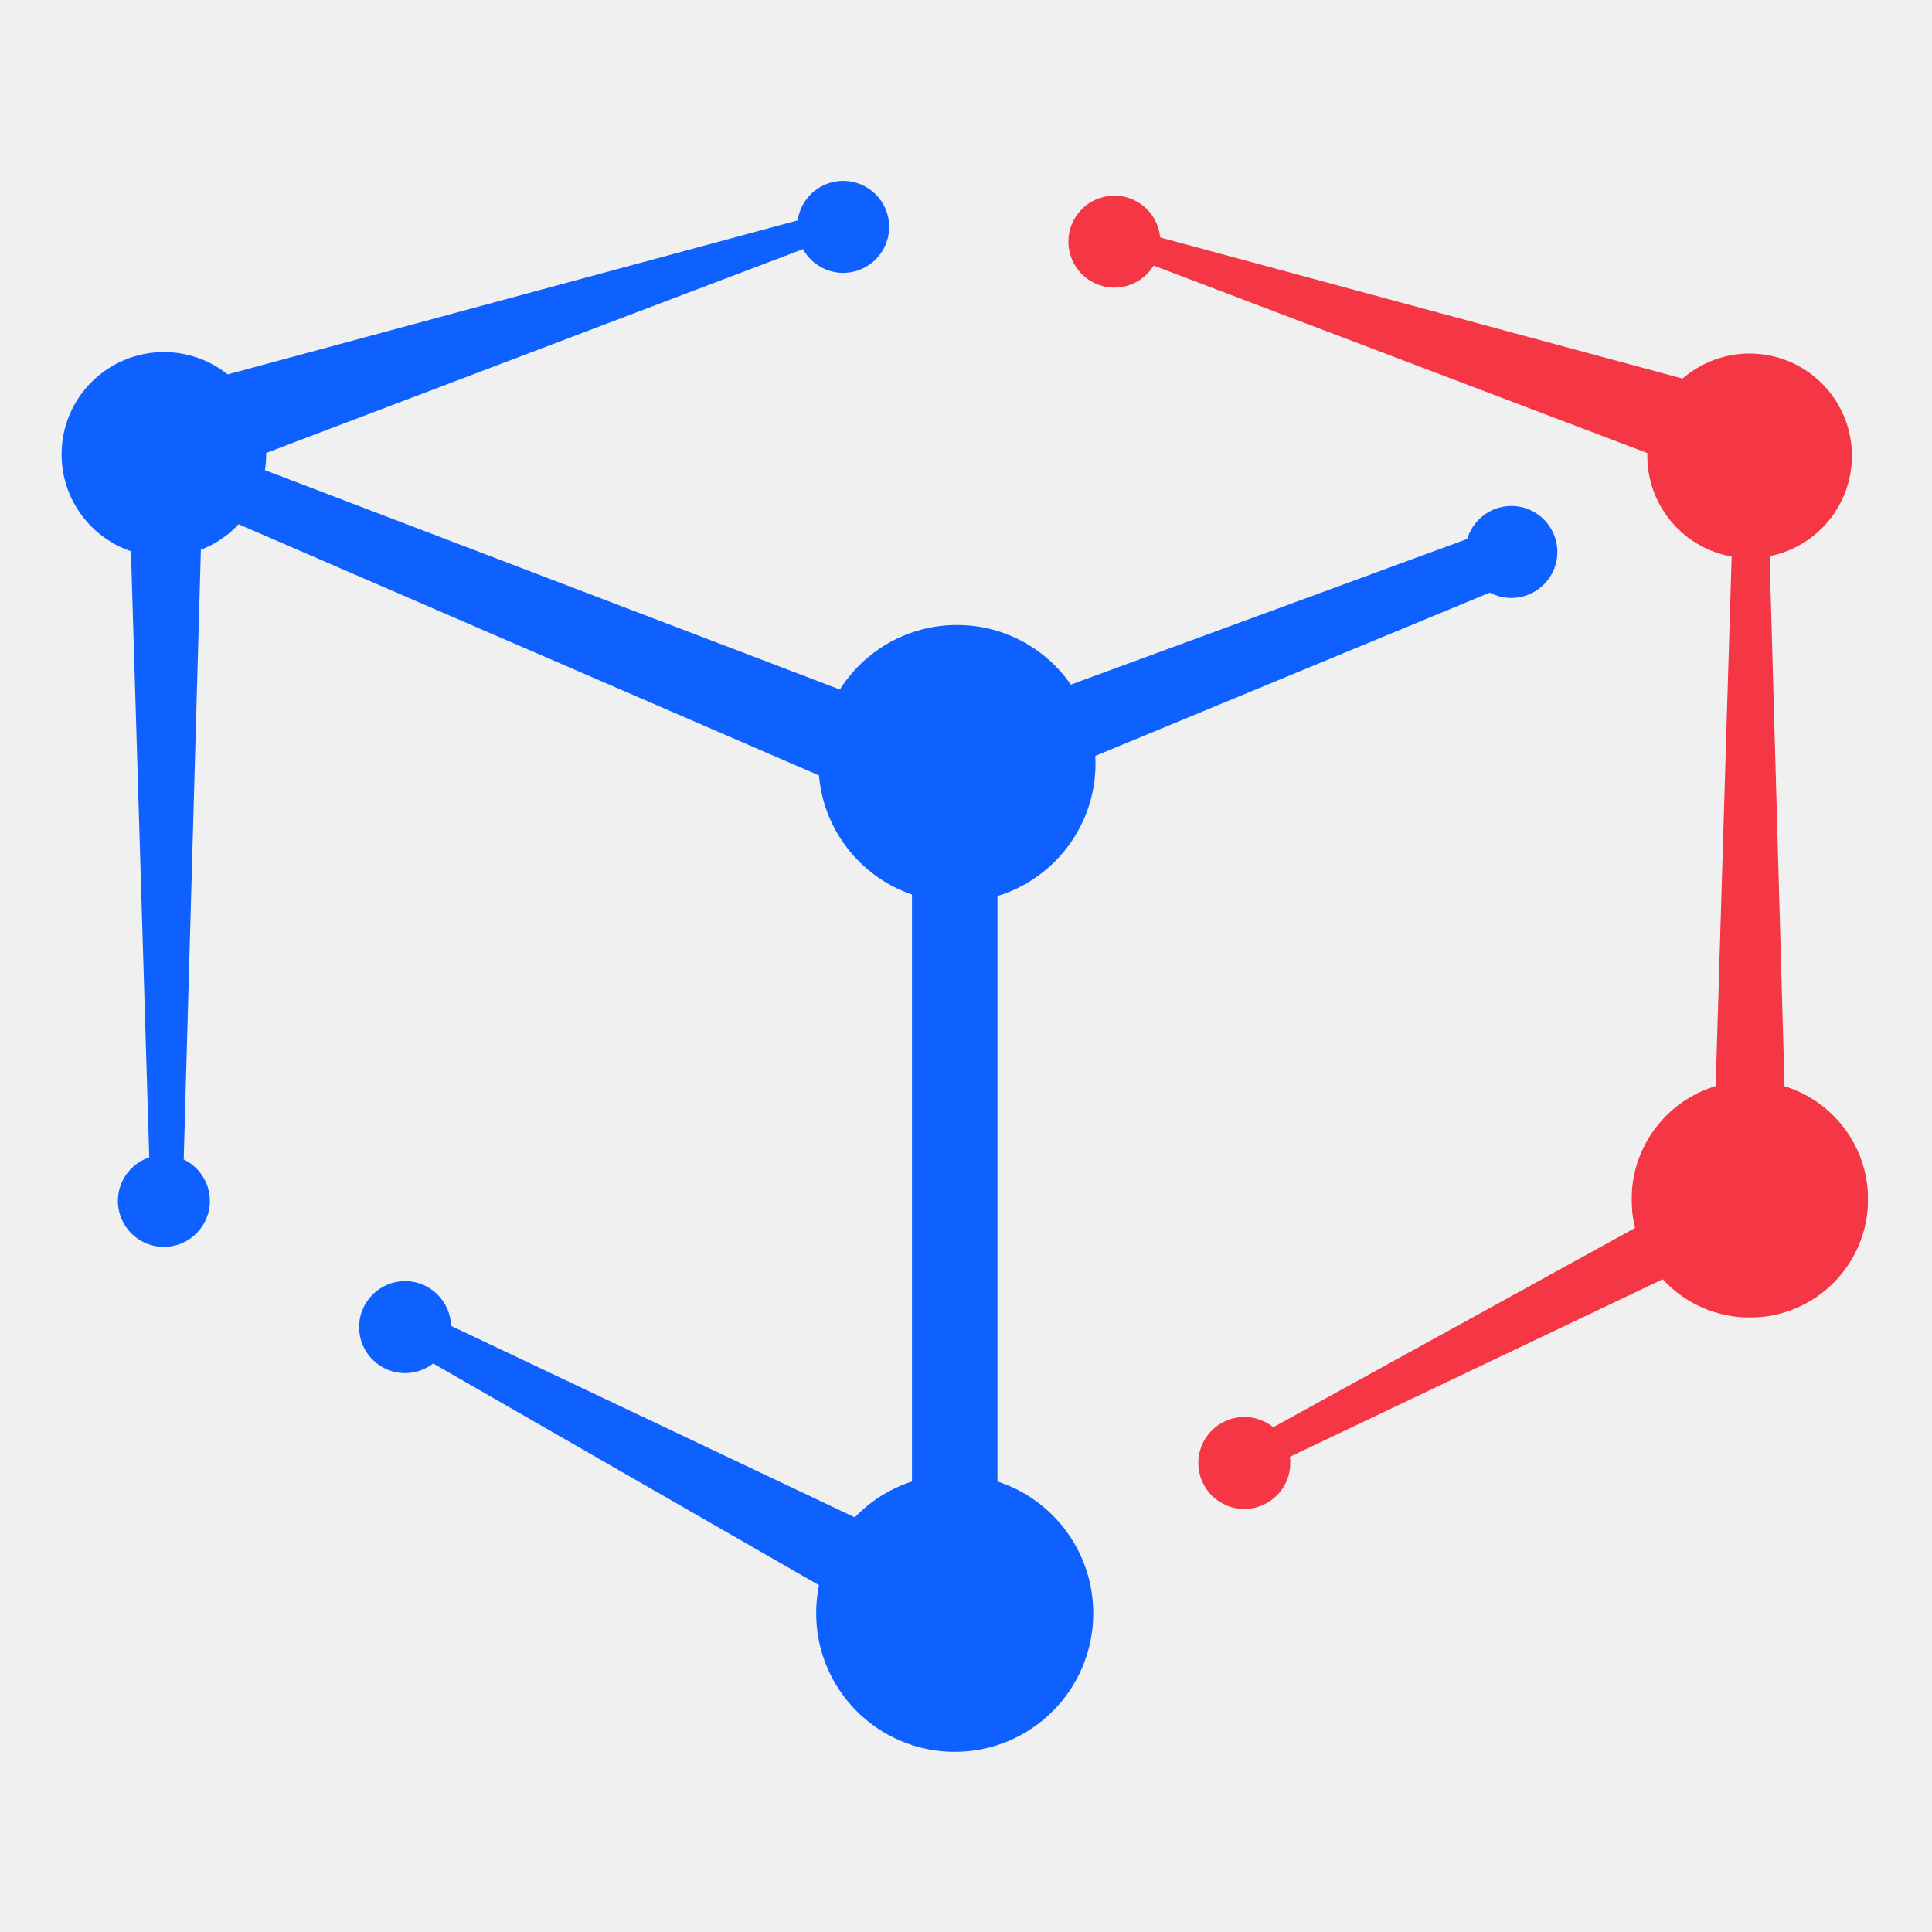
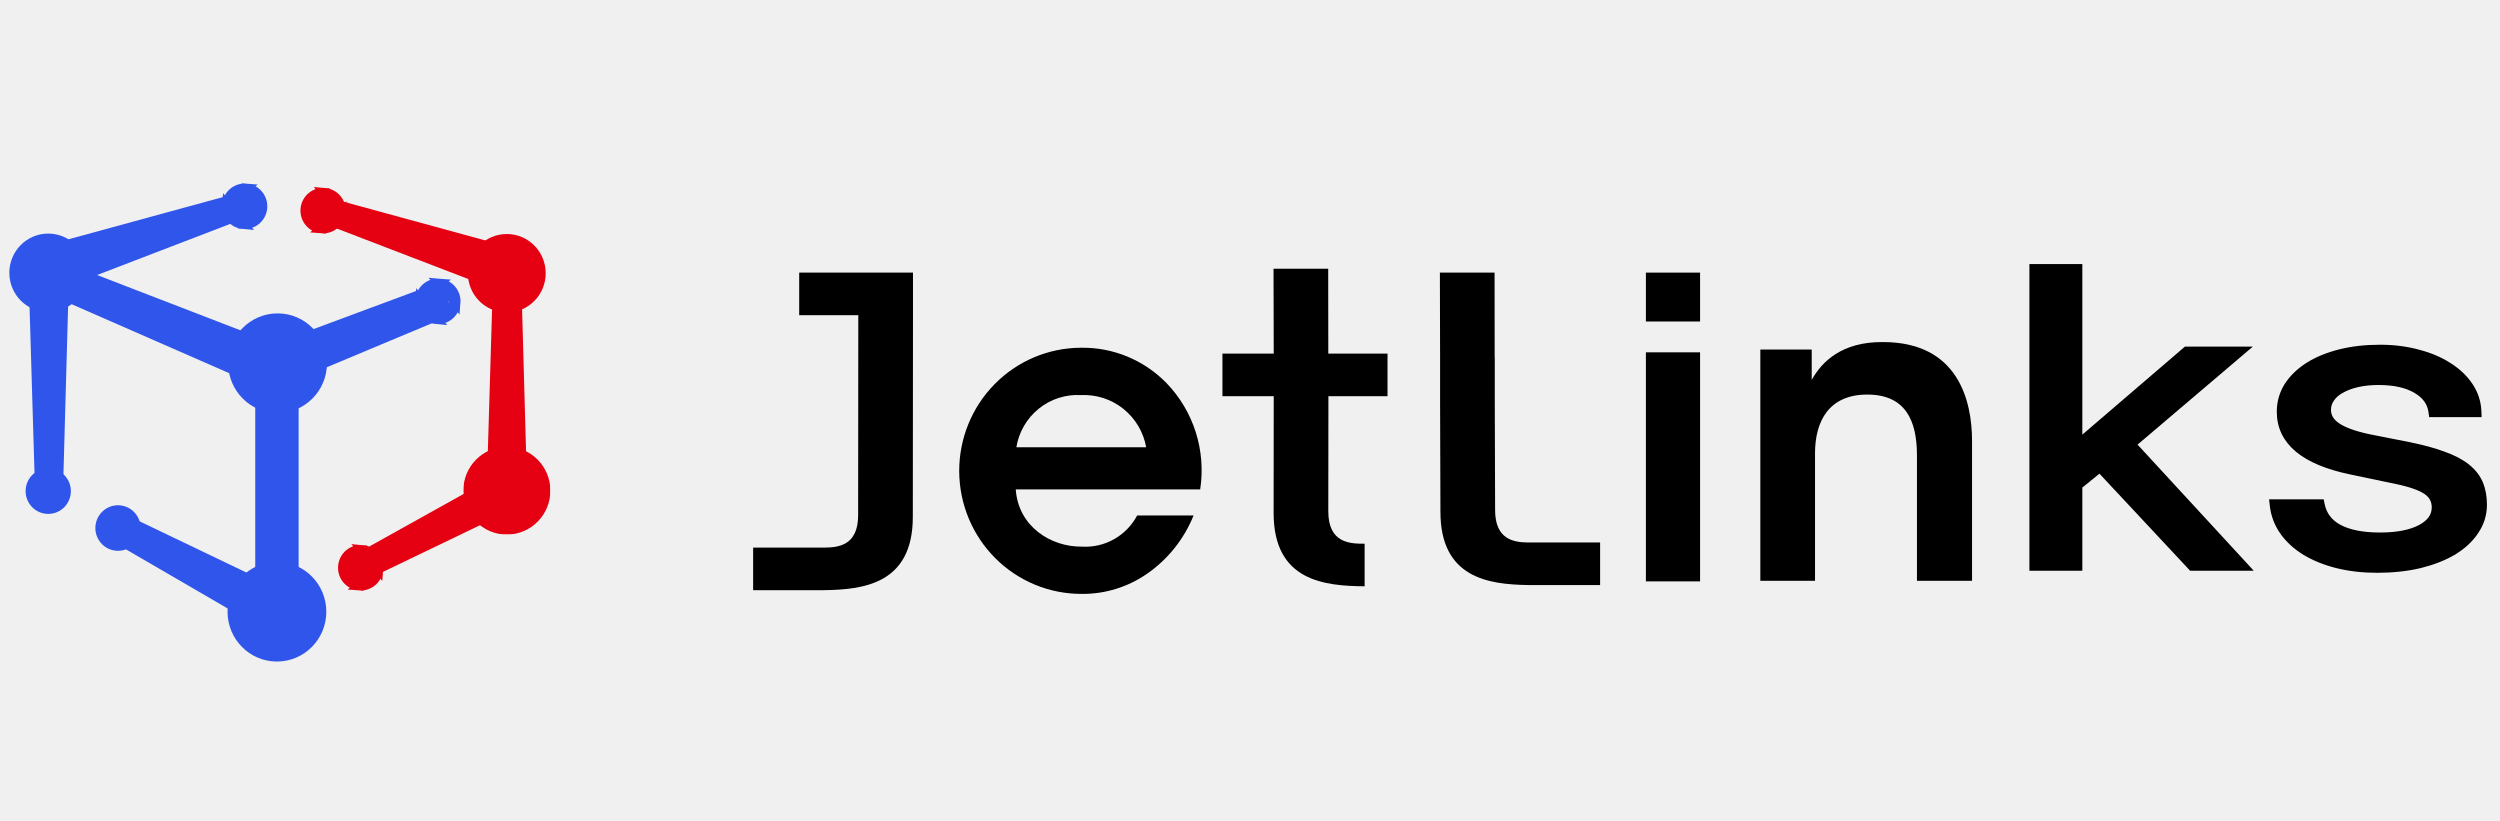
- <svg xmlns="http://www.w3.org/2000/svg" xmlns:xlink="http://www.w3.org/1999/xlink" width="502px" height="502px" viewBox="0 0 502 502" version="1.1">
-   <defs>
-     <polygon id="path-1" points="0.947 0.716 62.39 0.716 62.39 62.159 0.947 62.159" />
-   </defs>
-   <g id="logo" stroke="none" stroke-width="1" fill="none" fill-rule="evenodd">
-     <g id="logo" transform="translate(16, 47)">
-       <g id="left" transform="translate(261.6035, 3.835888)" fill="#f53645">
-         <polygon id="Fill-4" transform="translate(177.1045, 160.3346) scale(1, -1) translate(-177.1045, -160.3346) " points="173.264 257.505 167.396 63.164 186.812 63.164 181.343 257.505" />
-         <polygon id="Fill-8" points="159.432 279.176 53.564 329.585 49.083 322.297 151.625 265.816" />
-         <polygon id="Fill-6" transform="translate(94.81569, 41.29852) scale(-1, 1) translate(-94.81569, -41.29852) " points="12.396 52.309 175.774 8.164 177.235 14.471 19.33 74.433" />
-         <path d="M177.009,41.026 C191.688,41.026 203.588,52.926 203.588,67.606 C203.588,82.285 191.688,94.185 177.009,94.185 C162.329,94.185 150.429,82.285 150.429,67.606 C150.429,52.926 162.329,41.026 177.009,41.026" id="Fill-12" fill="#f53645" />
-         <g id="left-1" transform="translate(145.3965, 229.3471)">
-           <mask id="mask-2" fill="white">
-             <use xlink:href="#path-1" />
-           </mask>
-           <g id="Clip-15" />
-           <path d="M31.669,0.716 C48.636,0.716 62.391,14.47 62.391,31.438 C62.391,48.404 48.636,62.159 31.669,62.159 C14.701,62.159 0.947,48.404 0.947,31.438 C0.947,14.47 14.701,0.716 31.669,0.716" id="Fill-14" fill="#f53645" mask="url(#mask-2)" />
-         </g>
-         <path d="M10.974,23.858 C4.397,23.318 -0.498,17.549 0.041,10.972 C0.581,4.396 6.35,-0.499 12.927,0.041 C19.504,0.58 24.399,6.349 23.859,12.926 C23.32,19.503 17.551,24.397 10.974,23.858" id="Fill-22" fill="#f53645" />
-         <path d="M44.732,341.207 C38.155,340.667 33.26,334.898 33.799,328.321 C34.339,321.744 40.108,316.85 46.685,317.39 C53.262,317.929 58.157,323.698 57.617,330.275 C57.078,336.852 51.309,341.746 44.732,341.207" id="Fill-26" fill="#f53645" />
-       </g>
-       <g id="right" transform="translate(0, 0.000125)" fill="#0f61ff">
-         <polygon id="Fill-1" points="206.972 158.883 40.201 86.711 46.547 72.764 215.038 137.049" />
-         <polygon id="Fill-2" points="241.173 138.626 375.765 89.169 379.496 103.505 246.674 158.483" />
-         <polygon id="Fill-3" points="220.963 372.185 243.175 372.185 243.175 151.385 220.963 151.385" />
-         <polygon id="Fill-4" points="23.239 269.068 17.371 74.727 36.787 74.727 31.318 269.068" />
-         <polygon id="Fill-6" points="38.25 51.604 201.627 7.459 203.088 13.766 45.183 73.727" />
-         <polygon id="Fill-7" points="204.22 369.149 89.398 303.175 92.032 293.163 213.231 350.641" />
-         <path d="M53.159,71.062 C53.159,85.742 41.259,97.642 26.579,97.642 C11.9,97.642 -7.10542736e-15,85.742 -7.10542736e-15,71.062 C-7.10542736e-15,56.383 11.9,44.483 26.579,44.483 C41.259,44.483 53.159,56.383 53.159,71.062 Z" id="Fill-10" />
-         <path d="M88.279,309.741 C81.702,309.202 76.808,303.432 77.347,296.855 C77.886,290.279 83.656,285.385 90.233,285.924 C96.809,286.463 101.704,292.232 101.165,298.809 C100.626,305.387 94.856,310.28 88.279,309.741" id="Fill-16" />
-         <path d="M25.602,276.946 C19.026,276.407 14.132,270.637 14.671,264.06 C15.21,257.484 20.98,252.59 27.556,253.129 C34.133,253.668 39.028,259.437 38.489,266.014 C37.95,272.592 32.179,277.485 25.602,276.946" id="Fill-18" />
-         <path d="M202.111,23.858 C195.534,23.319 190.639,17.55 191.179,10.973 C191.718,4.396 197.488,-0.498 204.065,0.041 C210.641,0.58 215.536,6.349 214.997,12.926 C214.457,19.503 208.688,24.398 202.111,23.858" id="Fill-20" />
-         <path d="M375.728,108.326 C369.151,107.786 364.255,102.017 364.796,95.44 C365.334,88.863 371.104,83.969 377.682,84.509 C384.257,85.048 389.152,90.817 388.613,97.394 C388.074,103.971 382.305,108.865 375.728,108.326" id="Fill-24" />
-         <path d="M268.653,151.385 C268.653,171.265 252.537,187.382 232.656,187.382 C212.775,187.382 196.659,171.265 196.659,151.385 C196.659,131.504 212.775,115.388 232.656,115.388 C252.537,115.388 268.653,131.504 268.653,151.385" id="Fill-28" />
-         <path d="M268.065,372.186 C268.065,392.067 251.949,408.183 232.068,408.183 C212.187,408.183 196.071,392.067 196.071,372.186 C196.071,352.305 212.187,336.189 232.068,336.189 C251.949,336.189 268.065,352.305 268.065,372.186" id="Fill-30" />
-       </g>
-     </g>
+ <svg xmlns="http://www.w3.org/2000/svg" width="134" height="44" viewBox="0 0 134 44" fill="none">
+   <path d="M13.246 20.15L13.49 20.257L13.581 20.007L14.062 18.69L14.146 18.459L13.917 18.371L3.867 14.493L3.646 14.408L3.549 14.623L3.17 15.465L3.066 15.695L3.298 15.796L13.246 20.15Z" fill="#3055EA" stroke="#3055EA" stroke-width="0.5" />
+   <path d="M15.299 18.465L15.085 18.544L15.145 18.765L15.473 19.963L15.548 20.238L15.811 20.128L23.734 16.811L23.933 16.728L23.88 16.518L23.657 15.653L23.588 15.385L23.328 15.482L15.299 18.465Z" fill="#3055EA" stroke="#3055EA" stroke-width="0.5" />
+   <path d="M13.931 32.788V33.038H14.181H15.506H15.756V32.788V19.469V19.219H15.506H14.181H13.931V19.469V32.788Z" fill="#3055EA" stroke="#3055EA" stroke-width="0.5" />
+   <path d="M23.392 17.121L23.392 17.121C22.86 17.076 22.468 16.606 22.511 16.074L23.392 17.121ZM23.392 17.121C23.925 17.165 24.387 16.764 24.431 16.232L24.431 16.232M23.392 17.121L24.431 16.232M24.431 16.232C24.474 15.701 24.082 15.23 23.55 15.186L24.431 16.232ZM23.55 15.186C23.017 15.142 22.555 15.542 22.511 16.074L23.55 15.186Z" fill="#3055EA" stroke="#3055EA" stroke-width="0.5" />
+   <path d="M14.878 21.89C16.205 21.89 17.276 20.803 17.276 19.469C17.276 18.134 16.205 17.047 14.878 17.047C13.552 17.047 12.481 18.134 12.481 19.469C12.481 20.803 13.552 21.89 14.878 21.89Z" fill="#3055EA" stroke="#3055EA" stroke-width="0.5" />
+   <path d="M26.691 14.371L26.698 14.129H26.941H27.423H27.666L27.672 14.372L27.999 26.095L28.006 26.352H27.749H26.591H26.333L26.341 26.094L26.691 14.371Z" fill="#E50012" stroke="#E50012" stroke-width="0.5" />
+   <path d="M26.224 27.634L26.467 27.517L26.332 27.284L25.866 26.478L25.743 26.265L25.528 26.384L19.411 29.791L19.184 29.918L19.319 30.14L19.586 30.579L19.704 30.773L19.909 30.675L26.224 27.634Z" fill="#E50012" stroke="#E50012" stroke-width="0.5" />
+   <path d="M27.243 13.483L27.493 13.551L27.416 13.798L27.003 15.132L26.924 15.387L26.674 15.292L17.255 11.675L17.052 11.597L17.101 11.385L17.188 11.005L17.246 10.751L17.497 10.82L27.243 13.483Z" fill="#E50012" stroke="#E50012" stroke-width="0.5" />
+   <path d="M28.999 14.646C28.999 13.625 28.18 12.793 27.164 12.793C26.148 12.793 25.328 13.625 25.328 14.646C25.328 15.667 26.148 16.5 27.164 16.5C28.18 16.5 28.999 15.667 28.999 14.646Z" fill="#E50012" stroke="#E50012" stroke-width="0.5" />
+   <mask id="mask0_26_3211" style="mask-type:alpha" maskUnits="userSpaceOnUse" x="24" y="23" width="6" height="6">
+     <path d="M25.334 24.196H25.084V24.446V28.153V28.403H25.334H28.999H29.249V28.153V24.446V24.196H28.999H25.334Z" fill="white" stroke="black" stroke-width="0.5" />
+   </mask>
+   <g mask="url(#mask0_26_3211)">
+     <path d="M29.25 26.299C29.25 25.14 28.32 24.196 27.167 24.196C26.014 24.196 25.084 25.14 25.084 26.299C25.084 27.458 26.014 28.403 27.167 28.403C28.32 28.403 29.25 27.458 29.25 26.299Z" fill="#E50012" stroke="#E50012" stroke-width="0.5" />
  </g>
+   <path d="M17.239 12.257L17.239 12.257C16.707 12.213 16.315 11.742 16.358 11.21L16.358 11.21C16.401 10.678 16.864 10.277 17.397 10.322L17.239 12.257ZM17.239 12.257C17.772 12.301 18.234 11.9 18.277 11.368L17.239 12.257ZM18.277 11.368C18.32 10.837 17.929 10.366 17.397 10.322L18.277 11.368Z" fill="#E50012" stroke="#E50012" stroke-width="0.5" />
+   <path d="M19.253 31.4L19.253 31.4C18.72 31.355 18.329 30.885 18.372 30.353L18.372 30.353C18.415 29.821 18.878 29.421 19.41 29.465L19.253 31.4ZM19.253 31.4C19.785 31.444 20.248 31.043 20.291 30.511L19.253 31.4ZM20.291 30.511C20.334 29.98 19.943 29.509 19.411 29.465L20.291 30.511Z" fill="#E50012" stroke="#E50012" stroke-width="0.5" />
+   <path d="M2.136 26.575L2.144 26.818H2.386H2.868H3.111L3.118 26.575L3.444 14.852L3.452 14.595H3.194H2.036H1.779L1.786 14.852L2.136 26.575Z" fill="#3055EA" stroke="#3055EA" stroke-width="0.5" />
+   <path d="M3.216 13.209L2.966 13.277L3.043 13.524L3.456 14.858L3.535 15.114L3.785 15.018L13.204 11.401L13.407 11.323L13.358 11.111L13.271 10.731L13.213 10.477L12.961 10.546L3.216 13.209Z" fill="#3055EA" stroke="#3055EA" stroke-width="0.5" />
+   <path d="M13.056 32.821L13.29 32.957L13.407 32.713L13.945 31.597L14.053 31.371L13.828 31.263L6.598 27.796L6.324 27.665L6.248 27.958L6.091 28.562L6.043 28.746L6.207 28.841L13.056 32.821Z" fill="#3055EA" stroke="#3055EA" stroke-width="0.5" />
+   <path d="M2.585 16.477C3.602 16.477 4.421 15.644 4.421 14.623C4.421 13.602 3.602 12.77 2.585 12.77C1.569 12.77 0.75 13.602 0.75 14.623C0.75 15.644 1.569 16.477 2.585 16.477Z" fill="#3055EA" stroke="#3055EA" stroke-width="0.5" />
+   <path d="M7.284 28.382C7.327 27.85 6.936 27.38 6.403 27.335L6.403 27.335C5.871 27.291 5.408 27.692 5.365 28.224L5.365 28.224C5.322 28.755 5.713 29.226 6.245 29.27C6.778 29.314 7.241 28.914 7.284 28.382ZM7.284 28.382L7.035 28.362M7.284 28.382L7.035 28.362M7.035 28.362C7.067 27.965 6.775 27.617 6.383 27.584C5.99 27.552 5.646 27.847 5.614 28.244C5.582 28.641 5.874 28.989 6.266 29.021C6.658 29.054 7.003 28.759 7.035 28.362Z" fill="#3055EA" stroke="#3055EA" stroke-width="0.5" />
+   <path d="M3.545 26.404C3.588 25.872 3.197 25.401 2.664 25.357L2.664 25.357C2.132 25.313 1.669 25.713 1.626 26.245L1.626 26.245C1.583 26.777 1.974 27.248 2.506 27.292C3.039 27.336 3.502 26.936 3.545 26.404ZM3.545 26.404L3.296 26.384M3.545 26.404L3.296 26.384M3.296 26.384C3.264 26.78 2.919 27.075 2.527 27.043C2.135 27.01 1.843 26.662 1.875 26.266C1.907 25.869 2.251 25.574 2.644 25.606C3.036 25.639 3.328 25.987 3.296 26.384Z" fill="#3055EA" stroke="#3055EA" stroke-width="0.5" />
+   <path d="M13.194 10.09L13.194 10.09C13.726 10.134 14.117 10.605 14.074 11.137L14.074 11.137C14.031 11.669 13.568 12.069 13.036 12.025L13.194 10.09ZM13.194 10.09C12.661 10.046 12.198 10.447 12.155 10.979L13.194 10.09ZM13.173 10.339L13.173 10.339L13.173 10.339ZM12.155 10.979C12.112 11.51 12.503 11.981 13.036 12.025L12.155 10.979Z" fill="#3055EA" stroke="#3055EA" stroke-width="0.5" />
+   <path d="M14.843 35.209C16.17 35.209 17.241 34.123 17.241 32.788C17.241 31.453 16.17 30.367 14.843 30.367C13.517 30.367 12.446 31.453 12.446 32.788C12.446 34.123 13.517 35.209 14.843 35.209Z" fill="#3055EA" stroke="#3055EA" stroke-width="0.5" />
+   <path d="M122.587 20.661L122.587 20.661L122.586 20.663C122.319 21.089 122.186 21.56 122.186 22.07C122.186 22.882 122.514 23.561 123.16 24.098C123.8 24.631 124.747 25.021 125.986 25.28C125.986 25.28 125.986 25.28 125.986 25.28L128.452 25.796C128.452 25.796 128.452 25.796 128.452 25.796C129.24 25.963 129.771 26.159 130.067 26.374C130.352 26.58 130.491 26.85 130.491 27.197C130.491 27.631 130.257 27.99 129.734 28.272C129.216 28.548 128.497 28.693 127.567 28.693C126.628 28.693 125.9 28.545 125.373 28.261C124.862 27.981 124.559 27.575 124.451 27.035L124.427 26.915H124.304H121.958H121.791L121.809 27.081C121.866 27.604 122.046 28.081 122.348 28.512L122.471 28.426L122.348 28.512C122.648 28.94 123.046 29.305 123.538 29.607L123.539 29.608C124.039 29.91 124.615 30.142 125.265 30.306L125.266 30.306C125.926 30.47 126.644 30.552 127.418 30.552C128.246 30.552 129.008 30.47 129.704 30.306L129.704 30.306L129.706 30.306C130.4 30.135 131.003 29.899 131.512 29.598L131.513 29.598L131.514 29.597C132.024 29.288 132.423 28.918 132.707 28.487C133.002 28.053 133.15 27.574 133.15 27.054C133.15 26.621 133.08 26.234 132.936 25.897C132.79 25.556 132.553 25.259 132.23 25.004C131.908 24.75 131.493 24.535 130.989 24.355C130.494 24.169 129.889 24.003 129.174 23.855L129.173 23.855L127.003 23.427C126.21 23.26 125.645 23.053 125.292 22.813C124.947 22.579 124.791 22.3 124.791 21.972C124.791 21.76 124.85 21.57 124.967 21.398L124.967 21.398L124.969 21.395C125.088 21.214 125.262 21.058 125.496 20.928L125.496 20.928L125.499 20.927C125.735 20.79 126.021 20.681 126.36 20.603C126.698 20.525 127.073 20.486 127.486 20.486C128.333 20.486 128.995 20.637 129.486 20.926L129.487 20.927C129.983 21.215 130.252 21.598 130.317 22.079L130.334 22.209H130.465H132.703H132.859L132.853 22.054C132.834 21.55 132.681 21.084 132.397 20.659C132.114 20.237 131.734 19.879 131.261 19.584C130.796 19.281 130.246 19.049 129.614 18.885C128.98 18.713 128.297 18.627 127.567 18.627C126.784 18.627 126.065 18.709 125.413 18.873C124.763 19.038 124.195 19.27 123.712 19.572L123.712 19.572L123.711 19.573C123.237 19.876 122.861 20.238 122.587 20.661Z" fill="black" stroke="black" stroke-width="0.3" />
+   <path d="M117.226 18.726H117.17L117.128 18.762L111.463 23.621V14.453V14.303H111.313H109.076H108.926V14.453V30.292V30.442H109.076H111.313H111.463V30.292V26.061L112.545 25.184L117.412 30.394L117.456 30.442H117.521H120.118H120.46L120.228 30.19L114.357 23.818L120.035 18.991L120.346 18.726H119.938H117.226Z" fill="black" stroke="black" stroke-width="0.3" />
+   <path d="M54.444 26.231C54.579 28.216 56.322 29.322 57.999 29.3C58.598 29.334 59.194 29.195 59.717 28.899C60.24 28.603 60.669 28.163 60.952 27.63H63.975C63.466 28.892 62.602 29.976 61.49 30.748C60.458 31.466 59.231 31.845 57.978 31.833C56.243 31.838 54.576 31.149 53.345 29.916C52.114 28.683 51.42 27.007 51.414 25.258C51.408 23.508 52.092 21.828 53.315 20.587C54.538 19.346 56.2 18.645 57.935 18.639C58.787 18.625 59.633 18.785 60.422 19.11C61.21 19.435 61.925 19.919 62.523 20.532C63.242 21.276 63.779 22.178 64.093 23.167C64.406 24.156 64.487 25.205 64.33 26.231H54.444ZM61.436 23.975C61.29 23.162 60.855 22.429 60.213 21.914C59.571 21.399 58.765 21.138 57.946 21.177C57.127 21.129 56.319 21.388 55.678 21.905C55.038 22.421 54.61 23.159 54.477 23.975H61.436Z" fill="black" />
+   <path d="M68.272 18.954H65.523V21.237H68.272L68.266 27.5C68.266 31.177 71.041 31.404 73.144 31.426V29.143C72.407 29.143 71.197 29.143 71.197 27.408L71.203 21.237H74.371V18.954H71.197L71.192 14.404H68.261L68.272 18.954Z" fill="black" />
+   <path d="M77.189 19.162L77.189 21.445L77.207 27.435C77.207 30.989 79.801 31.32 81.874 31.358C81.945 31.359 85.696 31.36 85.766 31.361V29.078C85.699 29.078 81.947 29.078 81.874 29.077C81.138 29.064 80.138 28.92 80.138 27.343L80.12 21.445V19.162H80.114L80.109 14.612H77.178L77.189 19.162Z" fill="black" />
+   <path d="M48.936 14.612L48.936 16.895L48.927 27.708C48.927 31.321 46.246 31.604 44.158 31.633C44.121 31.633 40.404 31.634 40.368 31.634V29.351C40.404 29.351 44.121 29.351 44.158 29.351C44.899 29.347 45.996 29.268 45.996 27.616L46.005 16.895H42.837V14.612H46.01H46.001H48.932H48.936Z" fill="black" />
+   <path d="M94.354 18.736H97.108C97.108 19.278 97.108 19.82 97.108 20.363C97.645 19.392 98.721 18.313 100.932 18.335C104.938 18.335 105.702 21.447 105.702 23.638V31.132H102.749V24.402C102.749 22.553 102.142 21.149 100.087 21.149C98.033 21.149 97.285 22.57 97.285 24.305V31.132H94.354V18.736Z" fill="black" />
+   <path d="M88.22 14.612H91.124V17.232H88.22V14.612ZM88.22 18.885H91.124V31.162H88.22V18.885Z" fill="black" />
</svg>
